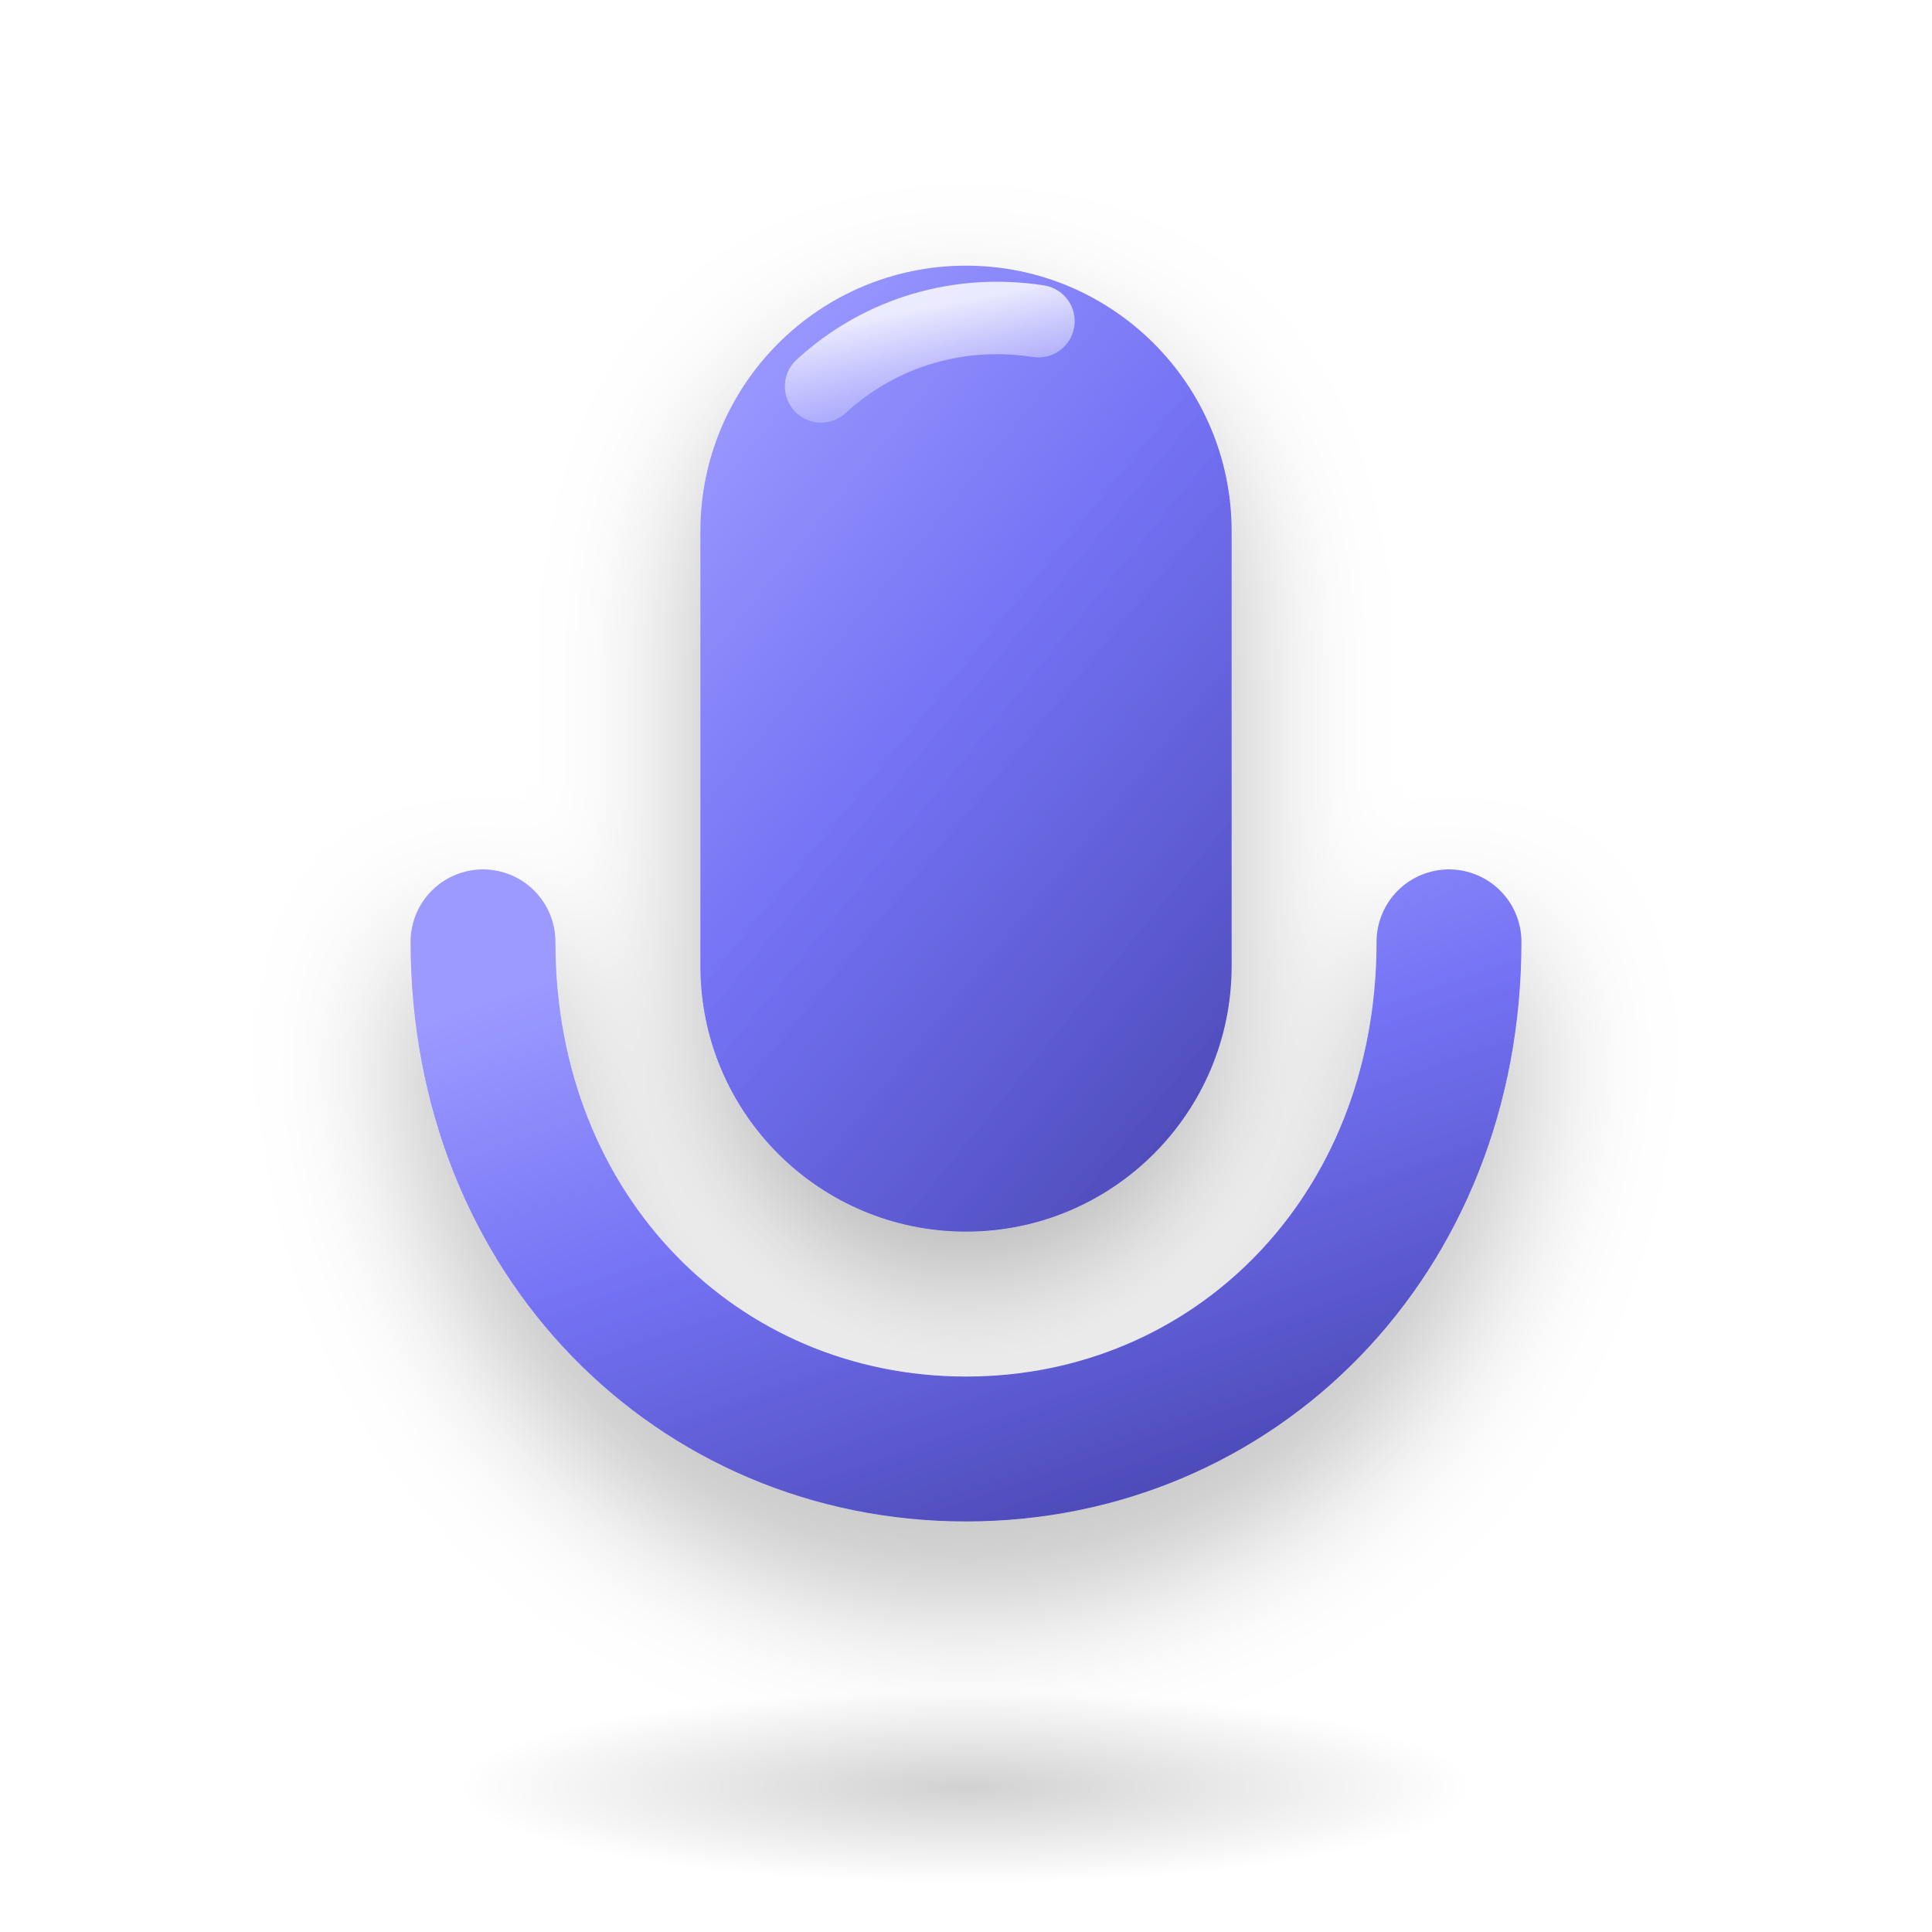
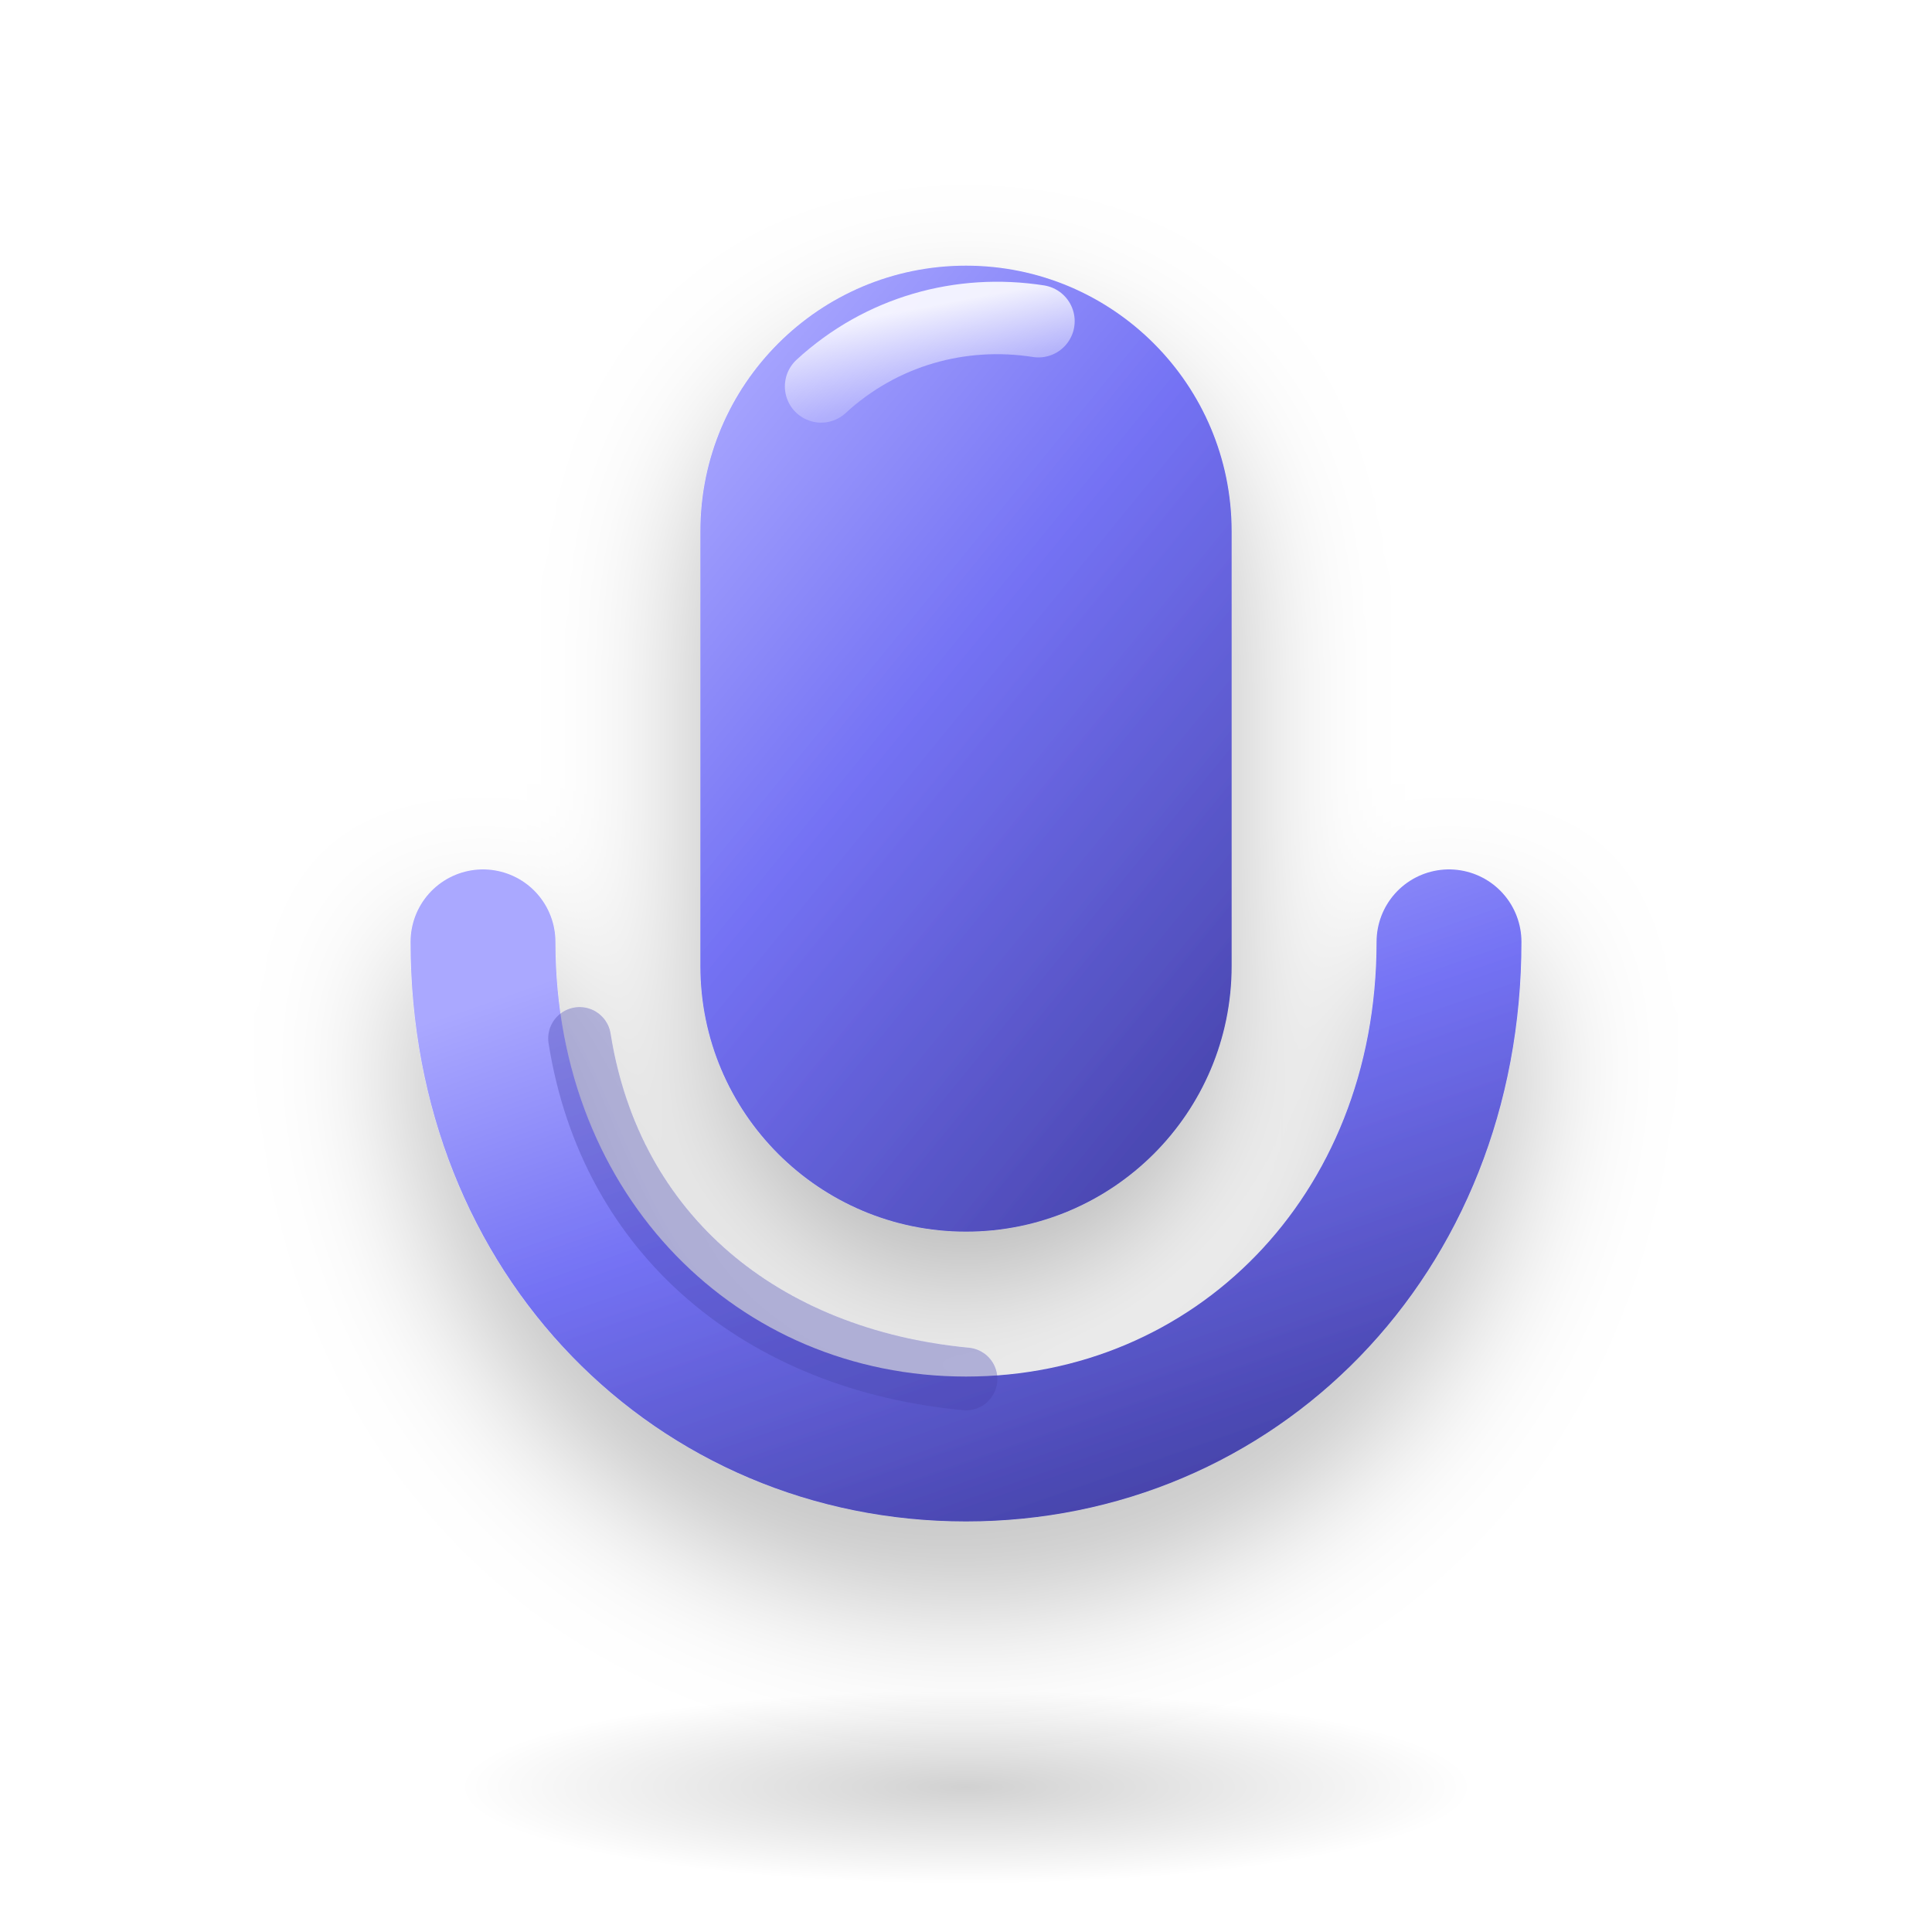
<svg xmlns="http://www.w3.org/2000/svg" viewBox="0 0 80 80" role="img" aria-label="ItundaFace 3D voice">
  <defs>
    <linearGradient id="body" x1="18%" y1="0%" x2="85%" y2="100%">
-       <stop offset="0" stop-color="#9C9AFF" />
-       <stop offset="45%" stop-color="#7472F4" />
-       <stop offset="100%" stop-color="#4D4AB8" />
+       <stop offset="0" stop-color="#AAA8FF" />
+       <stop offset="42%" stop-color="#7472F4" />
+       <stop offset="100%" stop-color="#4643AA" />
    </linearGradient>
    <linearGradient id="highlight" x1="20%" y1="0%" x2="80%" y2="100%">
-       <stop offset="0" stop-color="#FFFFFF" stop-opacity=".82" />
-       <stop offset="100%" stop-color="#E8E8FF" stop-opacity=".35" />
+       <stop offset="0" stop-color="#FFFFFF" stop-opacity=".88" />
+       <stop offset="1" stop-color="#E8E8FF" stop-opacity=".3" />
    </linearGradient>
    <radialGradient id="ground" cx="50%" cy="50%" r="50%">
      <stop offset="0" stop-color="#000000" stop-opacity=".18" />
-       <stop offset="100%" stop-color="#000000" stop-opacity="0" />
+       <stop offset="1" stop-color="#000000" stop-opacity="0" />
    </radialGradient>
    <filter id="shadow" x="-50%" y="-50%" width="200%" height="200%">
      <feDropShadow dx="0" dy="3" stdDeviation="3" flood-color="#000000" flood-opacity=".28" />
    </filter>
  </defs>
  <ellipse cx="40" cy="74" rx="21" ry="4" fill="url(#ground)" />
  <g filter="url(#shadow)">
    <rect x="29" y="11" width="22" height="40" rx="11" fill="url(#body)" />
    <path d="M20 39C20 51.2 28.9 60 40 60C51.1 60 60 51.2 60 39" fill="none" stroke="url(#body)" stroke-width="6" stroke-linecap="round" />
    <path d="M40 60V70" stroke="url(#body)" stroke-width="6" stroke-linecap="round" />
    <path d="M31 70H49" stroke="url(#body)" stroke-width="6" stroke-linecap="round" />
    <path d="M34 16C36.5 13.7 39.8 12.8 43 13.3" fill="none" stroke="url(#highlight)" stroke-width="3" stroke-linecap="round" />
+     <path d="M24 43C25.3 51.2 31.6 56.3 40 57.1" fill="none" stroke="#4643AA" stroke-opacity=".35" stroke-width="2.6" stroke-linecap="round" />
  </g>
</svg>
